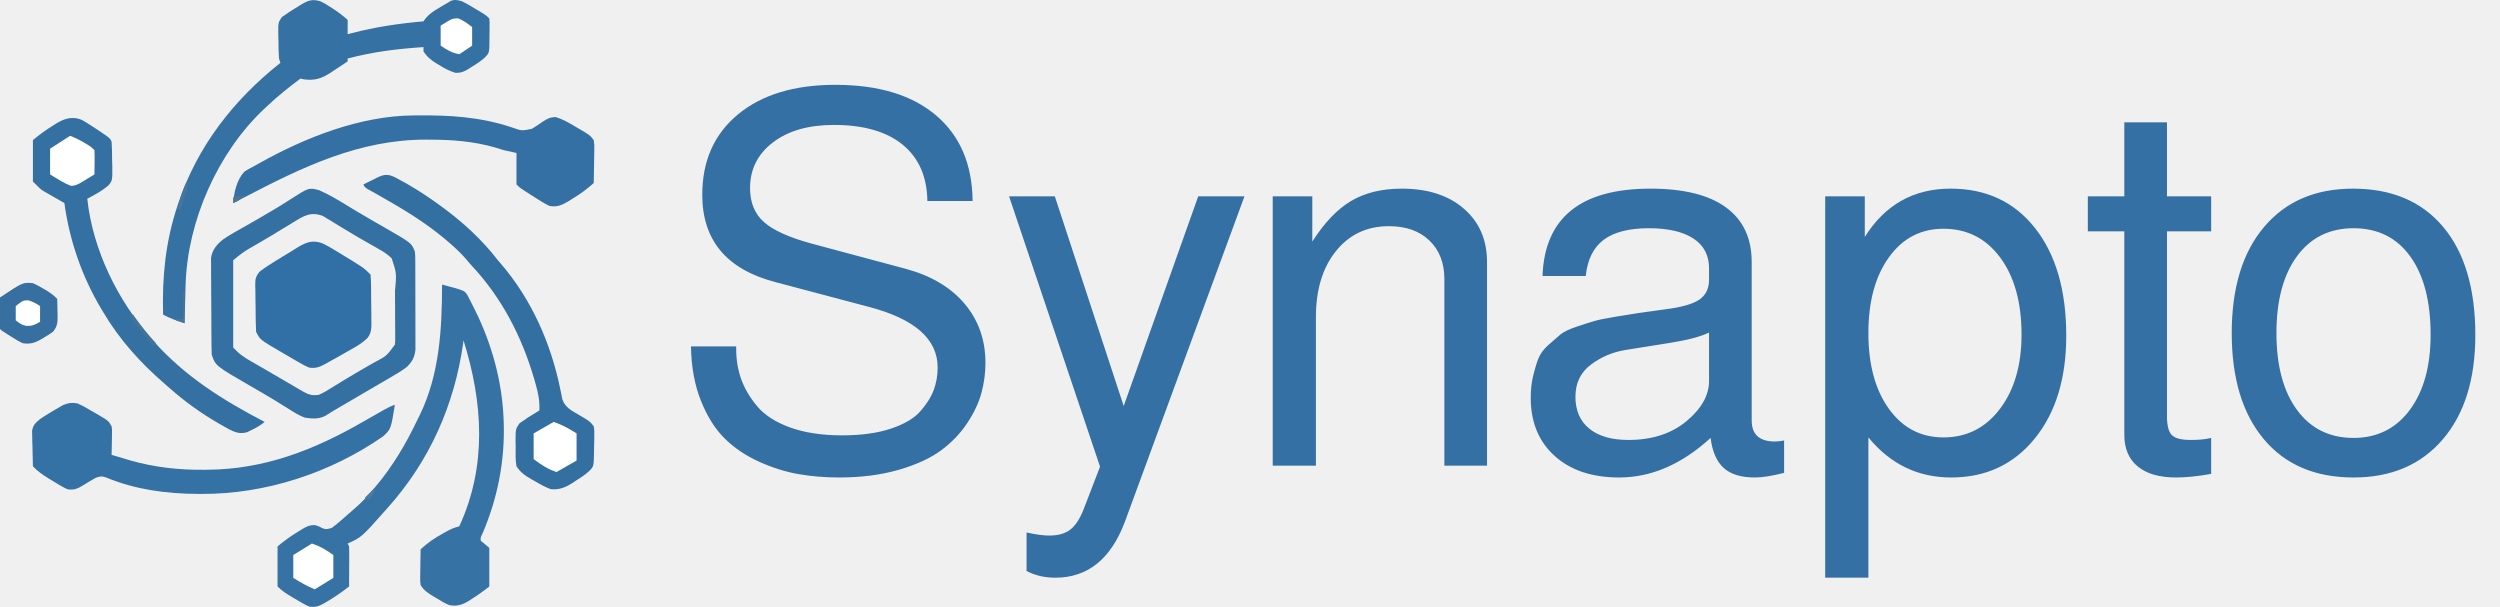
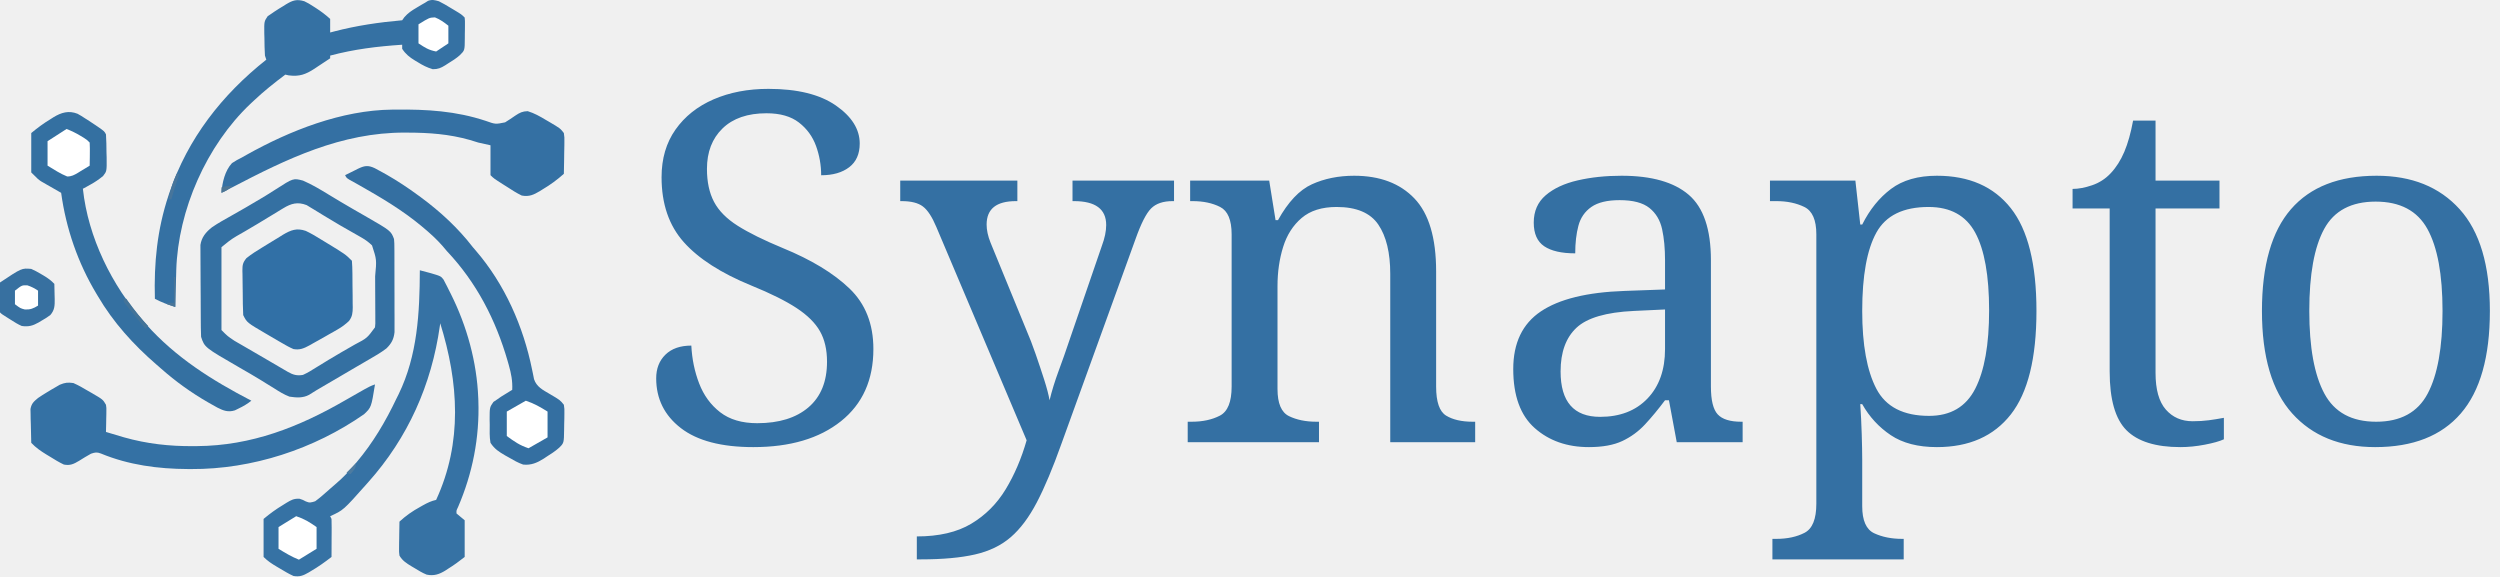
- <svg xmlns="http://www.w3.org/2000/svg" version="1.1" width="1747.413" height="424.177" id="svg32" viewBox="0 0 1747.413 424.177">
+ <svg xmlns="http://www.w3.org/2000/svg" version="1.1" width="1840" height="424.177" id="svg32" viewBox="0 0 1840 424.177">
  <defs id="defs32">
    <linearGradient id="swatch1">
      <stop style="stop-color:#000000;stop-opacity:1;" offset="0" id="stop1" />
    </linearGradient>
  </defs>
  <path d="m 309,198.919 c 1.73,0.45 3.46,0.91 5.19,1.38 0.96,0.25 1.92,0.51 2.92,0.77 7.36,2.17 7.36,2.17 9.37,4.77 0.4,0.77 0.8,1.54 1.2,2.34 0.45,0.87 0.9,1.73 1.37,2.62 0.46,0.93 0.91,1.85 1.39,2.81 0.72,1.43 0.72,1.43 1.46,2.89 11.78,23.61 19.06,49.95 20.1,76.42 0.03,0.69 0.05,1.37 0.08,2.08 0.92,27.09 -4.26,53.43 -15.01,78.32 -1.2,2.44 -1.2,2.44 -1.07,4.6 1.98,1.65 3.96,3.3 6,5 0,8.91 0,17.82 0,27 -4.04,3.23 -7.94,6.04 -12.31,8.75 -0.63,0.41 -1.25,0.82 -1.9,1.25 -4.47,2.76 -8.49,4.14 -13.79,3 -3.14,-1.28 -5.94,-2.95 -8.81,-4.75 -0.75,-0.44 -1.5,-0.89 -2.27,-1.34 -3.71,-2.26 -6.69,-4.08 -8.92,-7.91 -0.34,-2.75 -0.34,-2.75 -0.29,-5.86 0.01,-1.11 0.02,-2.23 0.03,-3.38 0.02,-1.16 0.05,-2.32 0.07,-3.51 0.02,-1.76 0.02,-1.76 0.04,-3.56 0.04,-2.9 0.09,-5.79 0.15,-8.69 4.73,-4.35 9.56,-7.74 15.19,-10.81 0.7,-0.4 1.39,-0.79 2.11,-1.2 3.24,-1.79 6.06,-3.2 9.7,-3.99 19.52,-42.32 16.58,-86.41 3,-130 -0.09,0.65 -0.18,1.31 -0.27,1.98 -6.09,43.26 -23.51,82.35 -52.73,115.02 -0.78,0.88 -0.78,0.88 -1.57,1.77 -16.75,18.85 -16.75,18.85 -26.43,23.23 0.33,0.66 0.66,1.32 1,2 0.09,2.11 0.11,4.21 0.1,6.32 -0.01,1.26 -0.01,2.51 -0.01,3.81 -0.01,1.98 -0.01,1.98 -0.03,3.99 0,1.34 -0.01,2.68 -0.01,4.02 -0.01,3.29 -0.03,6.57 -0.05,9.86 -4.88,3.77 -9.78,7.29 -15.12,10.38 -0.59,0.35 -1.17,0.7 -1.77,1.07 -3.92,2.27 -6.62,3.34 -11.11,2.55 -3.38,-1.53 -6.52,-3.39 -9.69,-5.31 -0.85,-0.5 -1.71,-1 -2.59,-1.52 -3.7,-2.2 -6.64,-4.09 -9.72,-7.17 0,-9.24 0,-18.48 0,-28 4.79,-4 9.21,-7.21 14.5,-10.38 0.73,-0.46 1.47,-0.92 2.22,-1.4 3.54,-2.12 5.48,-3.25 9.68,-3.08 2.6,0.86 2.6,0.86 4.66,1.98 2.77,1.26 4.04,0.79 6.94,-0.12 2.21,-1.63 4.21,-3.24 6.25,-5.06 0.57,-0.5 1.14,-1 1.73,-1.51 1.14,-1 2.29,-2.01 3.43,-3.02 1.38,-1.23 2.79,-2.43 4.19,-3.64 4.94,-4.26 9.26,-8.74 13.4,-13.77 0.43,-0.5 0.85,-1.01 1.29,-1.53 12.28,-14.5 21.58,-30.34 29.71,-47.47 0.46,-0.92 0.92,-1.83 1.39,-2.77 13.93,-28.66 15.48,-59.99 15.61,-91.23 z" fill="#3672a4" id="path3" />
  <path d="m 224,0.919 c 3.32,1.67 3.32,1.67 6.56,3.75 0.57,0.36 1.13,0.72 1.71,1.09 3.83,2.47 7.37,5.09 10.73,8.16 0,3.3 0,6.6 0,10 0.96,-0.25 1.92,-0.51 2.9,-0.77 16.59,-4.32 33.03,-6.73 50.1,-8.23 0.53,-0.74 1.05,-1.48 1.59,-2.24 2.71,-3.11 5.37,-4.85 8.91,-6.95 1.12,-0.67 2.25,-1.35 3.41,-2.04 1.53,-0.88 1.53,-0.88 3.09,-1.77 0.67,-0.43 1.34,-0.86 2.03,-1.3 3.06,-1.09 4.85,-0.58 7.97,0.3 3.02,1.48 5.88,3.18 8.75,4.94 1.15,0.68 1.15,0.68 2.32,1.38 5.62,3.37 5.62,3.37 7.93,5.68 0.23,2.43 0.23,2.43 0.2,5.45 -0.01,1.61 -0.01,1.61 -0.02,3.26 -0.03,1.69 -0.03,1.69 -0.06,3.41 0,1.14 -0.01,2.28 -0.02,3.45 -0.07,8.57 -0.07,8.57 -3.53,12.01 -2.74,2.48 -5.8,4.37 -8.95,6.3 -0.95,0.62 -0.95,0.62 -1.92,1.25 -3.32,2.04 -5.22,2.87 -9.2,2.89 -4.18,-1.22 -7.51,-2.97 -11.19,-5.27 -0.65,-0.38 -1.3,-0.77 -1.97,-1.16 -3.9,-2.38 -6.82,-4.68 -9.34,-8.59 0,-0.99 0,-1.98 0,-3 -18.19,1.21 -35.35,3.29 -53,8 0,0.66 0,1.32 0,2 -2.98,2 -5.99,3.97 -9,5.94 -0.84,0.56 -1.68,1.13 -2.54,1.71 -6.54,4.23 -11.07,5.9 -18.96,4.91 -1.24,-0.28 -1.24,-0.28 -2.5,-0.56 -8,6 -15.73,12.12 -23,19 -1.4,1.3 -1.4,1.3 -2.83,2.63 -32.16,30.56 -53.09,77.92 -54.44,122.31 -0.02,1.02 -0.02,1.02 -0.05,2.06 -0.02,0.72 -0.04,1.44 -0.06,2.19 -0.06,2.27 -0.12,4.54 -0.18,6.81 -0.05,1.55 -0.09,3.11 -0.13,4.66 -0.11,3.78 -0.21,7.56 -0.31,11.34 -5.23,-1.64 -10.15,-3.39 -15,-6 -0.74,-26.32 1.66,-50.89 10,-76 0.23,-0.71 0.47,-1.42 0.71,-2.14 13.48,-39.81 38.6,-71.97 71.29,-97.86 -0.33,-0.99 -0.66,-1.98 -1,-3 -0.31,-4.29 -0.32,-8.58 -0.38,-12.88 -0.05,-1.77 -0.05,-1.77 -0.11,-3.58 -0.09,-8.68 -0.09,-8.68 2.49,-12.52 0.99,-0.67 1.98,-1.33 3,-2.02 0.62,-0.43 1.25,-0.87 1.89,-1.31 2.12,-1.44 4.29,-2.75 6.49,-4.07 0.72,-0.46 1.45,-0.92 2.21,-1.4 4.83,-2.89 7.77,-3.93 13.41,-2.22 z" fill="#3571a3" id="path4" />
  <path d="m 223,132.919 c 6.68,2.9 12.93,6.64 19.12,10.44 5.68,3.45 11.37,6.86 17.13,10.17 1.05,0.61 2.1,1.22 3.18,1.84 2.03,1.16 4.05,2.32 6.08,3.48 19.21,11.06 19.21,11.06 21.49,17.07 0.26,3.17 0.26,3.17 0.27,6.97 0.01,0.69 0.01,1.38 0.02,2.1 0.01,2.29 0.01,4.57 0.01,6.86 0,1.59 0.01,3.19 0.01,4.78 0.01,3.34 0.01,6.68 0.01,10.02 -0.01,4.28 0.01,8.55 0.03,12.82 0.01,3.29 0.02,6.59 0.01,9.88 0,1.57 0.01,3.15 0.02,4.72 0.01,2.21 0,4.42 -0.01,6.62 0,1.26 0,2.51 0,3.8 -0.56,5.15 -2.27,8.36 -5.96,11.95 -4.07,3.14 -8.53,5.66 -12.97,8.23 -0.94,0.55 -1.87,1.09 -2.84,1.66 -2.06,1.2 -4.12,2.4 -6.19,3.6 -5.68,3.31 -11.36,6.65 -17.03,9.98 -1.91,1.12 -3.83,2.24 -5.74,3.36 -0.61,0.35 -1.21,0.71 -1.83,1.07 -1.64,0.96 -3.29,1.92 -4.93,2.89 -1.83,1.07 -3.64,2.2 -5.41,3.38 -4.64,2.46 -9.38,2.08 -14.47,1.31 -4.07,-1.58 -7.59,-3.76 -11.25,-6.12 -2.09,-1.29 -4.18,-2.58 -6.28,-3.86 -1.06,-0.66 -2.12,-1.33 -3.22,-2.01 -5.29,-3.27 -10.68,-6.35 -16.06,-9.45 -25.6,-14.78 -25.6,-14.78 -28.19,-22.56 -0.11,-2.25 -0.16,-4.51 -0.18,-6.76 0,-0.69 -0.01,-1.37 -0.02,-2.07 -0.02,-2.26 -0.03,-4.52 -0.04,-6.78 0,-0.78 -0.01,-1.55 -0.01,-2.35 -0.02,-4.09 -0.04,-8.18 -0.05,-12.27 -0.01,-4.22 -0.04,-8.44 -0.08,-12.66 -0.03,-3.25 -0.03,-6.5 -0.04,-9.75 0,-1.56 -0.01,-3.11 -0.03,-4.67 -0.03,-2.18 -0.03,-4.36 -0.02,-6.54 -0.01,-1.24 -0.01,-2.48 -0.02,-3.75 0.82,-5.69 4.07,-9.55 8.52,-13.05 4.62,-3.17 9.54,-5.85 14.41,-8.6 1.76,-1.01 3.53,-2.02 5.3,-3.02 1.72,-0.99 3.44,-1.97 5.16,-2.95 3.79,-2.18 7.55,-4.4 11.29,-6.66 1.13,-0.67 2.26,-1.35 3.42,-2.05 2.47,-1.5 4.89,-3.04 7.31,-4.61 12.93,-8.32 12.93,-8.32 20.08,-6.46 z m -14.53,20.37 c -0.58,0.35 -1.17,0.7 -1.78,1.06 -1.88,1.13 -3.76,2.29 -5.63,3.45 -1.3,0.78 -2.6,1.57 -3.9,2.35 -2.56,1.54 -5.11,3.09 -7.66,4.65 -2.97,1.81 -5.96,3.57 -8.97,5.3 -0.77,0.44 -1.54,0.89 -2.34,1.35 -1.36,0.78 -2.72,1.56 -4.09,2.34 -4.17,2.42 -7.29,4.96 -11.1,8.13 0,20.13 0,40.26 0,61 4.48,4.51 4.48,4.51 9.46,7.84 0.85,0.5 1.71,1 2.59,1.51 0.91,0.53 1.82,1.05 2.76,1.59 0.95,0.55 1.9,1.1 2.88,1.67 2.03,1.18 4.07,2.36 6.1,3.54 3.32,1.91 6.62,3.84 9.92,5.78 4.21,2.46 8.41,4.91 12.62,7.37 0.85,0.5 1.71,0.99 2.59,1.51 3.79,2.17 6.73,2.98 11.08,2.19 3.51,-1.56 6.69,-3.58 9.94,-5.62 1.94,-1.2 3.89,-2.38 5.83,-3.57 1.02,-0.62 2.03,-1.25 3.07,-1.89 6.36,-3.87 12.84,-7.54 19.3,-11.25 9.03,-4.74 9.03,-4.74 14.86,-12.67 0.29,-2.75 0.29,-2.75 0.23,-5.78 0,-1.16 0,-2.32 0,-3.52 -0.01,-1.24 -0.02,-2.49 -0.03,-3.78 -0.01,-1.28 -0.01,-2.56 -0.01,-3.88 -0.01,-3.4 -0.03,-6.8 -0.05,-10.2 -0.02,-3.47 -0.03,-6.95 -0.04,-10.42 1.15,-12.23 1.15,-12.23 -2.29,-22.73 -2.52,-2.41 -4.7,-4.04 -7.7,-5.75 -0.95,-0.54 -1.89,-1.09 -2.87,-1.65 -1,-0.57 -2.01,-1.14 -3.05,-1.73 -2.16,-1.23 -4.31,-2.46 -6.46,-3.69 -1.11,-0.63 -2.21,-1.26 -3.35,-1.91 -3.37,-1.95 -6.7,-3.96 -10.02,-5.99 -1.06,-0.64 -2.13,-1.29 -3.23,-1.95 -2.04,-1.24 -4.08,-2.49 -6.11,-3.75 -1.4,-0.84 -1.4,-0.84 -2.83,-1.7 -0.81,-0.5 -1.62,-0.99 -2.46,-1.51 -6.63,-2.58 -11.39,-1.27 -17.26,2.31 z" id="path5" fill="#3470a2" />
  <path d="m 288.59,80.68 c 0.81,-0.01 1.63,-0.02 2.46,-0.03 23.09,-0.22 44.45,0.99 66.54,8.34 7.06,2.51 7.06,2.51 14.16,1.06 2.6,-1.58 5.1,-3.29 7.6,-5.02 3.23,-2.11 5.09,-3.09 9.02,-3.22 4.88,1.49 8.96,3.8 13.32,6.42 0.84,0.49 1.68,0.97 2.55,1.48 8.08,4.76 8.08,4.76 10.76,8.21 0.45,3.21 0.45,3.21 0.39,6.95 0,0.66 -0.01,1.32 -0.02,2 -0.02,2.1 -0.07,4.2 -0.12,6.3 -0.02,1.43 -0.04,2.85 -0.05,4.28 -0.05,3.49 -0.12,6.98 -0.2,10.47 -4.9,4.39 -9.84,8.02 -15.5,11.37 -1.08,0.68 -1.08,0.68 -2.18,1.37 -4.59,2.72 -7.88,4.28 -13.32,3.26 -3.8,-1.84 -7.28,-4.07 -10.81,-6.38 -0.96,-0.6 -1.91,-1.2 -2.89,-1.82 -6.91,-4.41 -6.91,-4.41 -9.3,-6.8 0,-7.26 0,-14.52 0,-22 -4.45,-0.99 -4.45,-0.99 -9,-2 -2.11,-0.63 -4.21,-1.28 -6.31,-1.94 -15.08,-4.26 -29.83,-5.34 -45.44,-5.37 -0.73,-0.01 -1.47,-0.01 -2.23,-0.02 -46.9,-0.12 -86.83,19.26 -127.53,40.52 -2.49,1.29 -4.98,2.57 -7.49,3.81 0.52,-7.46 2.53,-16.29 7.73,-21.86 2.34,-1.61 4.73,-2.87 7.27,-4.14 1.13,-0.64 2.25,-1.28 3.41,-1.93 31.89,-17.87 70.07,-32.94 107.18,-33.31 z" fill="#3470a3" id="path6" />
  <path d="m 54,281.919 c 3.76,1.63 7.23,3.65 10.75,5.75 0.94,0.54 1.89,1.08 2.86,1.63 8.13,4.74 8.13,4.74 10.39,8.62 0.34,2.29 0.34,2.29 0.29,4.77 -0.01,1.33 -0.01,1.33 -0.03,2.69 -0.02,0.92 -0.05,1.84 -0.07,2.79 -0.02,1.4 -0.02,1.4 -0.04,2.84 -0.04,2.3 -0.09,4.61 -0.15,6.91 3.33,1.03 6.66,2.02 10,3 1.1,0.32 2.2,0.65 3.34,0.98 16.86,4.76 33.42,6.59 50.91,6.46 0.9,-0.01 1.79,-0.01 2.72,-0.02 40.01,-0.27 75.03,-13.98 109.32,-33.85 3.97,-2.3 7.96,-4.56 11.96,-6.82 0.65,-0.37 1.3,-0.74 1.97,-1.12 2.58,-1.46 4.96,-2.69 7.78,-3.63 -2.73,16.9 -2.73,16.9 -8.04,21.94 -36.87,25.71 -82.33,40.59 -127.21,40.37 -0.81,0 -1.62,0 -2.46,-0.01 -21.88,-0.1 -43.55,-2.96 -63.97,-11.41 -3,-1.15 -4.28,-0.91 -7.32,0.11 -2.98,1.65 -5.86,3.38 -8.74,5.21 -4,2.41 -6.62,3.67 -11.26,2.79 -3.53,-1.67 -6.81,-3.68 -10.12,-5.75 -0.9,-0.54 -1.79,-1.08 -2.71,-1.63 -4.2,-2.58 -7.77,-5.02 -11.17,-8.62 -0.15,-4.56 -0.23,-9.12 -0.31,-13.69 -0.04,-1.29 -0.09,-2.58 -0.13,-3.92 -0.02,-1.24 -0.03,-2.49 -0.05,-3.78 -0.02,-1.14 -0.05,-2.29 -0.08,-3.47 0.75,-4.11 2.41,-5.5 5.57,-8.14 2.1,-1.44 4.25,-2.81 6.44,-4.12 1.64,-1 1.64,-1 3.31,-2.01 1.07,-0.62 2.14,-1.24 3.25,-1.87 0.98,-0.57 1.96,-1.15 2.97,-1.74 3.84,-1.6 5.89,-1.86 10.03,-1.26 z" fill="#3471a4" id="path7" />
  <path d="m 57.002,83.7 c 1.96,1.04 3.78,2.17 5.62,3.41 0.93,0.58 0.93,0.58 1.87,1.17 1.86,1.18 3.69,2.4 5.51,3.64 0.65,0.44 1.31,0.89 1.98,1.34 4.89,3.4 4.89,3.4 6.02,5.66 0.32,4.41 0.32,8.83 0.37,13.25 0.06,1.84 0.06,1.84 0.12,3.72 0.1,10.16 0.1,10.16 -2.62,13.65 -2.95,2.44 -5.83,4.41 -9.18,6.25 -1.07,0.6 -2.14,1.19 -3.24,1.81 -0.81,0.43 -1.62,0.87 -2.45,1.32 3.85,35.82 21.28,71.18 45,98 0.45,0.51 0.9,1.03 1.37,1.56 21.87,24.62 48.58,41.35 77.63,56.44 -2.97,2.37 -5.95,4.12 -9.38,5.75 -0.91,0.45 -1.83,0.9 -2.77,1.36 -4.91,1.53 -8.39,0.24 -12.81,-2.01 -1.48,-0.81 -2.95,-1.64 -4.42,-2.48 -0.78,-0.44 -1.57,-0.89 -2.38,-1.34 -12.46,-7.16 -23.89,-15.37 -34.65,-24.88 -1.15,-1.01 -2.3,-2.01 -3.46,-3.01 -16.95,-14.66 -31.75,-31.01 -43.13,-50.39 -0.34,-0.57 -0.68,-1.13 -1.03,-1.71 -13.66,-22.78 -22.37,-47.97 -25.97,-74.29 -0.49,-0.28 -0.98,-0.55 -1.48,-0.84 -2.24,-1.27 -4.48,-2.56 -6.71,-3.85 -0.77,-0.43 -1.54,-0.87 -2.33,-1.32 -0.75,-0.43 -1.5,-0.87 -2.28,-1.32 -0.68,-0.39 -1.37,-0.78 -2.07,-1.19 -2.13,-1.48 -2.13,-1.48 -7.13,-6.48 0,-9.57 0,-19.14 0,-29 4.73,-3.95 9.1,-7.17 14.31,-10.31 0.71,-0.46 1.42,-0.91 2.15,-1.38 5.72,-3.45 11.08,-5.05 17.54,-2.53 z" fill="#3470a1" id="path8" />
  <path d="m 275.812,123.775 c 2.2,1.12 4.35,2.3 6.5,3.52 0.79,0.44 1.58,0.89 2.4,1.35 8.1,4.62 15.77,9.76 23.29,15.27 0.59,0.43 1.17,0.86 1.78,1.3 14.27,10.54 27.39,22.63 38.22,36.7 0.7,0.81 1.39,1.62 2.11,2.45 21.38,24.79 35.07,55.86 41.51,87.7 0.25,1.23 0.51,2.45 0.77,3.71 0.22,1.09 0.43,2.18 0.65,3.3 1.91,5.68 6.49,7.93 11.46,10.84 7.71,4.53 7.71,4.53 10.5,8 0.45,3.03 0.45,3.03 0.39,6.52 -0.01,1.25 -0.03,2.5 -0.04,3.79 -0.05,1.95 -0.05,1.95 -0.1,3.94 -0.02,1.32 -0.04,2.64 -0.06,4 -0.14,9.86 -0.14,9.86 -3.6,13.31 -2.87,2.6 -6.08,4.63 -9.34,6.69 -0.67,0.45 -1.33,0.9 -2.02,1.36 -4.86,3.08 -9.38,5.04 -15.23,4.39 -3.7,-1.3 -6.95,-3.13 -10.31,-5.12 -0.88,-0.49 -1.76,-0.98 -2.67,-1.48 -4.61,-2.63 -8.07,-4.85 -11.02,-9.4 -0.81,-4.47 -0.6,-8.96 -0.56,-13.5 -0.04,-1.83 -0.04,-1.83 -0.08,-3.7 0.02,-8.91 0.02,-8.91 2.81,-12.9 0.93,-0.63 1.87,-1.25 2.83,-1.9 0.95,-0.66 1.91,-1.33 2.89,-2.02 0.97,-0.59 1.93,-1.18 2.92,-1.79 0.98,-0.6 1.95,-1.21 2.96,-1.83 0.73,-0.45 1.47,-0.9 2.23,-1.36 0.31,-6.55 -0.77,-12.02 -2.56,-18.31 -0.28,-0.97 -0.55,-1.93 -0.83,-2.93 -8.75,-30.29 -22.87,-57.72 -44.61,-80.76 -1.15,-1.35 -2.3,-2.7 -3.44,-4.06 -4.16,-4.73 -8.74,-8.89 -13.56,-12.94 -0.6,-0.5 -1.19,-1 -1.81,-1.52 -14.2,-11.83 -29.82,-21.04 -45.86,-30.13 -0.67,-0.37 -1.33,-0.75 -2.01,-1.13 -1.67,-0.95 -3.36,-1.87 -5.04,-2.8 -2.28,-1.42 -2.28,-1.42 -3.28,-3.42 2.39,-1.2 4.78,-2.38 7.19,-3.56 0.67,-0.34 1.34,-0.68 2.04,-1.04 4.9,-2.36 7.5,-2.94 12.58,-0.54 z" fill="#346fa1" id="path9" />
  <path d="m 225,169.919 c 3.82,1.78 7.36,3.89 10.94,6.12 1.38,0.84 1.38,0.84 2.8,1.69 15.5,9.43 15.5,9.43 20.26,14.19 0.24,3.01 0.35,5.93 0.37,8.95 0.01,0.9 0.02,1.79 0.03,2.71 0.01,1.89 0.02,3.79 0.03,5.68 0.01,2.89 0.06,5.77 0.11,8.66 0.01,1.84 0.01,3.68 0.02,5.52 0.02,0.86 0.04,1.71 0.06,2.6 -0.03,4.09 -0.24,6.97 -2.81,10.25 -2.67,2.5 -5.11,4.33 -8.27,6.14 -1.03,0.59 -2.06,1.19 -3.12,1.8 -1.07,0.6 -2.13,1.2 -3.23,1.81 -1.06,0.61 -2.11,1.22 -3.2,1.84 -2.98,1.71 -5.98,3.38 -8.99,5.04 -0.77,0.44 -1.54,0.87 -2.33,1.32 -4.08,2.21 -7.05,3.49 -11.67,2.68 -2.99,-1.27 -5.76,-2.85 -8.56,-4.5 -0.79,-0.45 -1.58,-0.91 -2.39,-1.37 -2.36,-1.36 -4.71,-2.74 -7.05,-4.13 -0.67,-0.39 -1.33,-0.78 -2.02,-1.18 -14.22,-8.3 -14.22,-8.3 -16.98,-13.82 -0.29,-5.51 -0.31,-11.02 -0.35,-16.54 -0.02,-1.84 -0.04,-3.69 -0.08,-5.53 -0.06,-2.66 -0.08,-5.32 -0.09,-7.98 -0.03,-0.82 -0.05,-1.64 -0.07,-2.49 0.01,-4.33 0.17,-5.94 2.99,-9.42 3.73,-2.93 7.58,-5.43 11.65,-7.86 1.46,-0.88 2.91,-1.78 4.37,-2.68 2.72,-1.69 5.46,-3.35 8.2,-5 0.89,-0.55 1.77,-1.11 2.68,-1.68 5.85,-3.45 10.1,-5.08 16.7,-2.82 z" fill="#3170a6" id="path10" />
  <path d="m 23,197.919 c 2.61,1.18 4.84,2.33 7.25,3.81 0.61,0.36 1.22,0.72 1.85,1.08 3,1.78 5.51,3.59 7.9,6.11 0.08,2.9 0.14,5.79 0.19,8.69 0.02,0.81 0.05,1.63 0.07,2.47 0.06,4.77 0.01,8.1 -3.26,11.84 -2.25,1.62 -4.35,2.98 -6.75,4.31 -0.6,0.36 -1.19,0.72 -1.8,1.09 -4.34,2.46 -7.51,3.31 -12.45,2.6 -2.81,-1.22 -5.31,-2.77 -7.88,-4.44 -0.67,-0.42 -1.35,-0.84 -2.04,-1.27 -4.81,-3.02 -4.81,-3.02 -6.08,-4.29 0,-7.26 0,-14.52 0,-22 15.96,-10.64 15.96,-10.64 23,-10 z" fill="#3770a0" id="path11" />
  <path d="m 49,94.919 c 3.75,1.5 6.78,2.94 10.19,5 0.86,0.52 1.72,1.03 2.6,1.56 2.21,1.44 2.21,1.44 4.21,3.44 0.15,2.91 0.19,5.72 0.12,8.62 0,0.81 -0.01,1.61 -0.02,2.43 -0.03,1.99 -0.06,3.97 -0.1,5.95 -2.22,1.37 -4.45,2.72 -6.69,4.06 -0.94,0.59 -0.94,0.59 -1.89,1.18 -2.72,1.61 -4.78,2.77 -7.98,2.73 -5.15,-2.05 -9.71,-5.11 -14.44,-7.97 0,-5.94 0,-11.88 0,-18 4.62,-2.97 9.24,-5.94 14,-9 z" id="path12" style="fill:#ffffff;fill-opacity:1" />
  <path d="m 387,294.919 c 6.18,2.06 10.51,4.59 16,8 0,6.27 0,12.54 0,19 -4.62,2.64 -9.24,5.28 -14,8 -6.6,-2.2 -10.43,-4.94 -16,-9 0,-5.94 0,-11.88 0,-18 4.62,-2.64 9.24,-5.28 14,-8 z" id="path13" style="fill:#ffffff;fill-opacity:1" />
  <path d="m 218,379.919 c 6.14,2.05 9.77,4.35 15,8 0,5.28 0,10.56 0,16 -4.29,2.64 -8.58,5.28 -13,8 -5.47,-2.19 -9.98,-4.92 -15,-8 0,-5.28 0,-10.56 0,-16 4.29,-2.64 8.58,-5.28 13,-8 z" id="path14" style="fill:#ffffff;fill-opacity:1" />
  <path d="m 320.125,12.794 c 3.84,1.5 6.63,3.59 9.88,6.12 0,4.29 0,8.59 0,13 -2.98,1.98 -5.95,3.97 -9,6 -5.64,-1.12 -8.29,-2.88 -13,-6 0,-4.62 0,-9.24 0,-14 7.98,-4.95 7.98,-4.95 12.12,-5.12 z" id="path15" style="fill:#ffffff;fill-opacity:1" />
  <path d="m 20.062,209.981 c 3,0.96 5.34,2.18 7.94,3.94 0,3.63 0,7.26 0,11 -3.48,2.12 -5.51,3.01 -9.63,2.87 -3.37,-0.87 -3.37,-0.87 -7.37,-3.87 0,-3.3 0,-6.6 0,-10 5.11,-4.02 5.11,-4.02 9.06,-3.94 z" id="path16" style="fill:#ffffff;fill-opacity:1" />
  <path d="m 91,219.919 c 0.66,0 1.32,0 2,0 0.48,0.69 0.97,1.38 1.47,2.09 4.51,6.32 9.25,12.22 14.53,17.91 -0.66,0.66 -1.32,1.32 -2,2 -2.11,-2.58 -4.21,-5.17 -6.31,-7.75 -0.89,-1.09 -0.89,-1.09 -1.81,-2.21 -0.86,-1.06 -0.86,-1.06 -1.74,-2.15 -0.8,-0.97 -0.8,-0.97 -1.61,-1.97 -0.76,-0.95 -0.76,-0.95 -1.53,-1.92 -0.56,-0.7 -1.12,-1.4 -1.7,-2.12 -1.3,-1.88 -1.3,-1.88 -1.3,-3.88 z" fill="#437398" id="path22" />
  <path d="m 130,127.919 c 0.66,0 1.32,0 2,0 -0.18,0.53 -0.36,1.07 -0.55,1.62 -1.94,5.76 -3.73,11.55 -5.45,17.38 -0.66,-0.33 -1.32,-0.66 -2,-1 1.59,-6.23 3.28,-12.16 6,-18 z" fill="#47759b" id="path25" />
  <path d="m 128,203.919 c 0.33,0 0.66,0 1,0 0,7.26 0,14.52 0,22 -1.98,-0.66 -3.96,-1.32 -6,-2 0,-0.33 0,-0.66 0,-1 1.65,0 3.3,0 5,0 0,-6.27 0,-12.54 0,-19 z" fill="#497598" id="path26" />
  <path d="m 262,340.919 c 0,3.91 -1.51,5.12 -4,8 -0.99,-0.33 -1.98,-0.66 -3,-1 2.31,-2.31 4.62,-4.62 7,-7 z" fill="#4d7ba0" id="path31" />
  <path d="m 171,136.919 c -2.69,2.25 -4.65,3.88 -8,5 0,-1.32 0,-2.64 0,-4 2.93,-0.98 4.96,-1.08 8,-1 z" fill="#4c7594" id="path32" />
-   <text xml:space="preserve" style="font-size:359.22px;writing-mode:lr-tb;direction:ltr;fill:#3470a3;fill-opacity:1;stroke-width:1.871" x="465.715" y="325.48" id="text1">
-     <tspan id="tspan1" x="465.715" y="325.48" style="font-style:normal;font-variant:normal;font-weight:normal;font-stretch:normal;font-size:359.22px;font-family:FreeSans;-inkscape-font-specification:FreeSans;fill:#3470a3;fill-opacity:1;stroke-width:1.871">Synapto</tspan>
-   </text>
+   <path d="M554.442 329.072Q519.239 329.072 501.098 315.063Q482.958 301.053 482.958 278.422Q482.958 267.646 489.783 261Q496.608 254.355 508.821 254.355Q509.54 269.083 514.569 282.194Q519.598 295.306 530.015 303.388Q540.433 311.471 557.316 311.471Q581.384 311.471 595.034 299.796Q608.685 288.121 608.685 266.209Q608.685 252.918 603.476 243.758Q598.267 234.597 586.233 226.695Q574.199 218.792 553.005 210.171Q519.598 196.52 503.253 178.2Q486.909 159.88 486.909 130.424Q486.909 109.948 497.147 95.4Q507.385 80.851 525.166 73.128Q542.947 65.405 565.578 65.405Q597.549 65.405 615.151 77.618Q632.752 89.832 632.752 105.638Q632.752 117.132 625.029 123.06Q617.306 128.987 604.374 128.987Q604.374 117.851 600.602 107.434Q596.83 97.016 588.029 90.191Q579.229 83.366 564.141 83.366Q543.307 83.366 531.812 94.502Q520.317 105.638 520.317 124.317Q520.317 138.686 525.525 148.564Q530.734 158.443 542.947 166.166Q555.161 173.889 575.996 182.511Q607.607 195.442 625.209 212.326Q642.811 229.209 642.811 256.869Q642.811 290.995 618.922 310.034Q595.034 329.072 554.442 329.072Z M674.781 394.81Q699.208 394.81 714.834 385.47Q730.46 376.13 740.159 360.145Q749.858 344.16 755.606 324.043L689.15 167.064Q684.48 155.928 679.271 151.977Q674.063 148.025 663.645 148.025H662.568V132.938H748.78V148.025H747.703Q726.149 148.025 726.149 165.268Q726.149 171.375 729.023 178.559L755.246 242.5Q758.839 250.762 762.251 260.641Q765.664 270.519 768.538 279.5Q771.411 288.481 772.489 294.587Q775.004 284.17 779.135 273.034Q783.265 261.898 786.858 251.122L810.926 181.074Q814.158 172.452 814.158 165.627Q814.158 148.025 790.45 148.025H789.372V132.938H864.09V148.025H863.012Q852.595 148.025 847.207 153.414Q841.818 158.802 835.712 176.045L781.11 326.917Q771.77 353.14 763.149 369.664Q754.528 386.188 743.931 395.348Q733.334 404.509 717.528 408.101Q701.723 411.693 678.014 411.693H674.781Z M874.148 325.48V310.393H877.022Q889.235 310.393 897.857 305.903Q906.478 301.412 906.478 284.529V172.452Q906.478 156.647 898.036 152.336Q889.595 148.025 877.74 148.025H875.944V132.938H934.138L938.808 162.035H940.604Q951.74 141.919 965.57 135.632Q979.4 129.346 996.642 129.346Q1025.021 129.346 1041.006 146.05Q1056.991 162.754 1056.991 199.753V284.529Q1056.991 301.412 1064.355 305.903Q1071.719 310.393 1083.933 310.393H1085.729V325.48H1023.225V201.549Q1023.225 178.2 1014.424 165.268Q1005.623 152.336 983.71 152.336Q967.545 152.336 958.026 160.418Q948.507 168.501 944.376 181.792Q940.245 195.083 940.245 210.53V286.325Q940.245 302.131 948.686 306.262Q957.128 310.393 968.982 310.393H970.778V325.48Z M1169.427 329.072Q1145.359 329.072 1129.554 315.063Q1113.748 301.053 1113.748 271.597Q1113.748 242.859 1134.044 229.209Q1154.34 215.559 1195.65 214.122L1225.465 213.044V191.491Q1225.465 178.559 1223.31 168.681Q1221.155 158.802 1213.97 153.054Q1206.786 147.307 1192.058 147.307Q1178.408 147.307 1171.223 152.336Q1164.039 157.365 1161.704 166.166Q1159.369 174.967 1159.369 186.462Q1144.282 186.462 1136.558 181.253Q1128.835 176.045 1128.835 163.831Q1128.835 151.258 1137.636 143.715Q1146.437 136.171 1161.165 132.759Q1175.893 129.346 1193.495 129.346Q1226.543 129.346 1242.888 143.356Q1259.232 157.365 1259.232 191.491V284.529Q1259.232 299.616 1264.261 305.005Q1269.29 310.393 1281.504 310.393H1282.581V325.48H1234.087L1228.339 294.587H1225.465Q1217.922 304.645 1210.737 312.369Q1203.553 320.092 1194.034 324.582Q1184.514 329.072 1169.427 329.072ZM1177.689 306.801Q1199.601 306.801 1212.533 293.33Q1225.465 279.859 1225.465 256.869V227.772L1202.475 228.85Q1171.942 230.287 1160.267 241.243Q1148.592 252.199 1148.592 273.393Q1148.592 306.801 1177.689 306.801Z M1304.494 411.693V396.606H1307.368Q1319.581 396.606 1328.202 392.115Q1336.823 387.625 1336.823 370.742V172.452Q1336.823 156.647 1328.023 152.336Q1319.222 148.025 1307.368 148.025H1302.698V132.938H1365.561L1369.153 165.268H1370.59Q1378.852 148.744 1391.784 139.045Q1404.716 129.346 1425.551 129.346Q1461.114 129.346 1479.973 153.234Q1498.832 177.122 1498.832 228.85Q1498.832 280.937 1479.973 305.005Q1461.114 329.072 1425.551 329.072Q1404.716 329.072 1391.605 320.271Q1378.493 311.471 1370.59 297.461H1369.153Q1369.872 307.878 1370.231 319.553Q1370.59 331.228 1370.59 338.053V372.538Q1370.59 388.344 1379.391 392.475Q1388.192 396.606 1400.046 396.606H1401.124V411.693ZM1419.803 306.082Q1443.512 306.082 1453.75 286.146Q1463.987 266.209 1463.987 228.491Q1463.987 190.054 1453.75 171.195Q1443.512 152.336 1419.444 152.336Q1391.425 152.336 1381.008 171.195Q1370.59 190.054 1370.59 228.85Q1370.59 266.209 1381.008 286.146Q1391.425 306.082 1419.803 306.082Z M1604.802 329.072Q1577.501 329.072 1565.108 316.679Q1552.715 304.286 1552.715 273.393V153.414H1525.414V139.045Q1531.88 139.045 1539.783 136.351Q1547.686 133.657 1553.433 127.55Q1559.54 121.084 1563.491 111.744Q1567.443 102.404 1569.957 88.754H1586.481V132.938H1633.539V153.414H1586.481V274.471Q1586.481 292.791 1594.025 301.412Q1601.569 310.034 1613.782 310.034Q1620.248 310.034 1625.636 309.315Q1631.025 308.597 1636.772 307.519V323.325Q1632.102 325.48 1622.763 327.276Q1613.423 329.072 1604.802 329.072Z M1748.13 329.072Q1709.335 329.072 1687.063 304.286Q1664.791 279.5 1664.791 228.85Q1664.791 178.559 1686.165 153.953Q1707.539 129.346 1749.208 129.346Q1788.004 129.346 1810.275 153.953Q1832.547 178.559 1832.547 228.85Q1832.547 279.5 1811.174 304.286Q1789.8 329.072 1748.13 329.072ZM1748.849 310.393Q1775.79 310.393 1786.747 289.738Q1797.703 269.083 1797.703 228.85Q1797.703 188.617 1786.567 168.501Q1775.431 148.385 1748.49 148.385Q1721.548 148.385 1710.592 168.501Q1699.636 188.617 1699.636 228.85Q1699.636 269.083 1710.772 289.738Q1721.907 310.393 1748.849 310.393Z" fill="#3470a3" id="path33" />
</svg>
